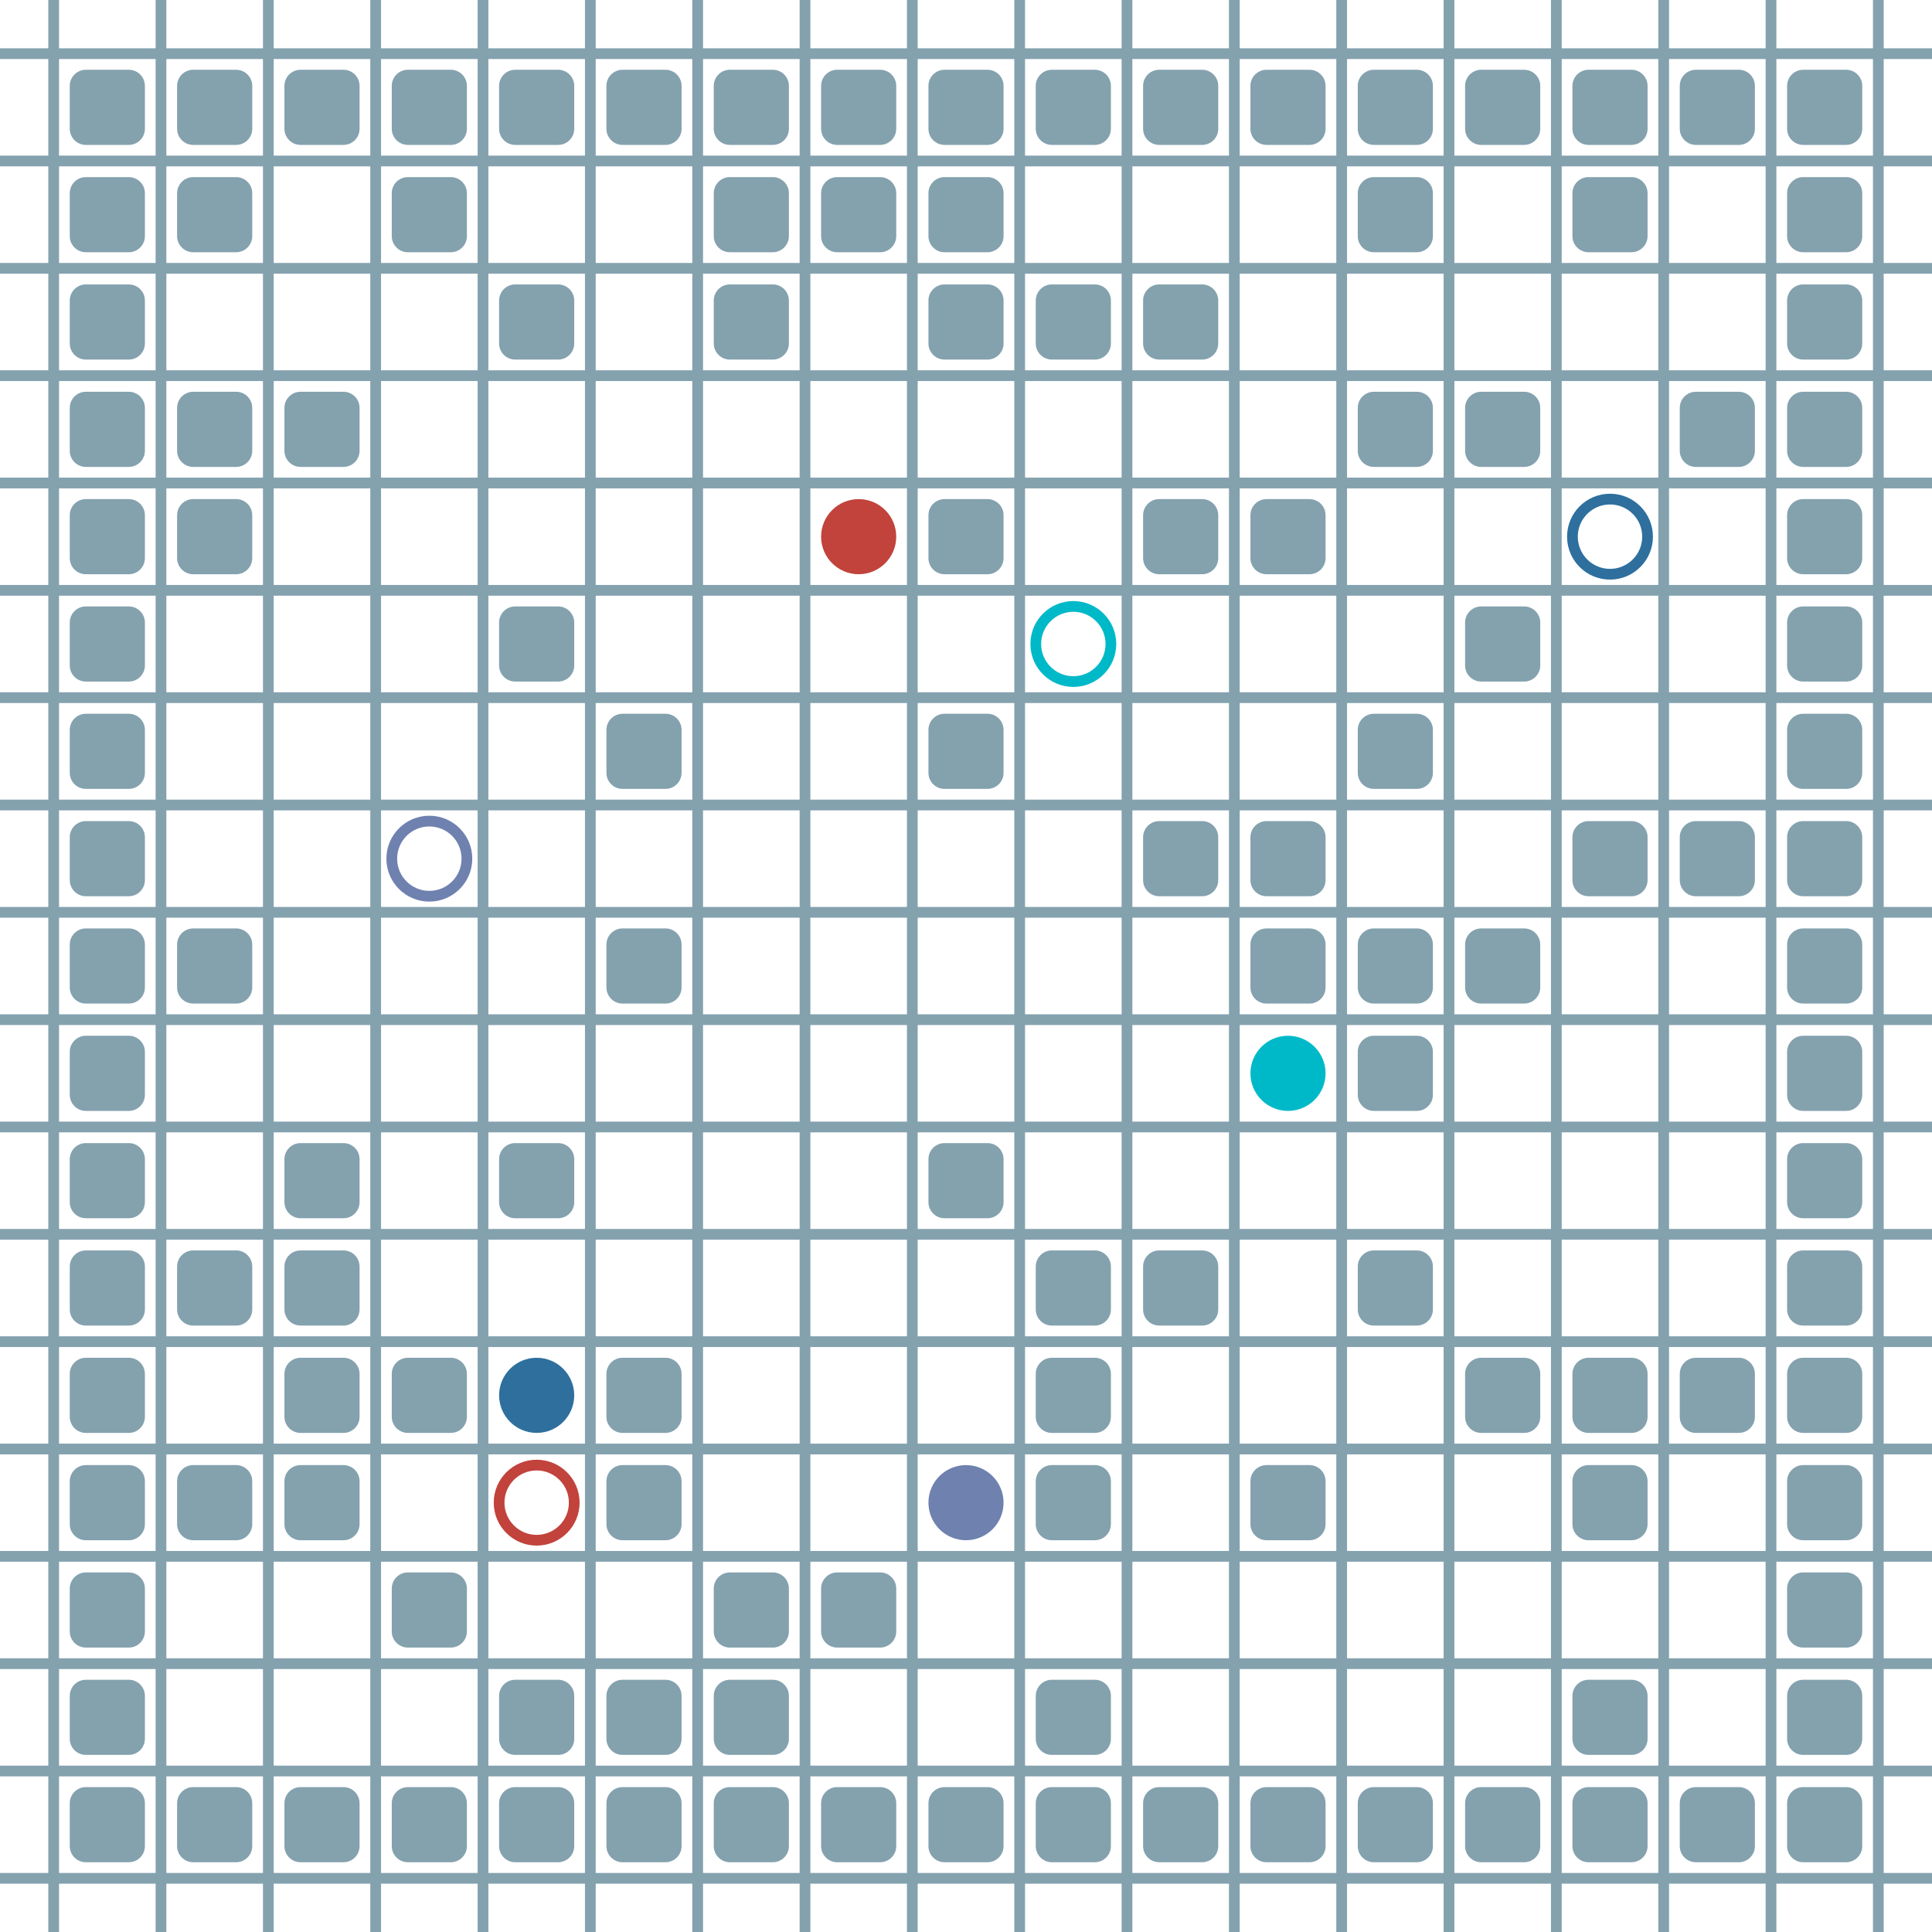
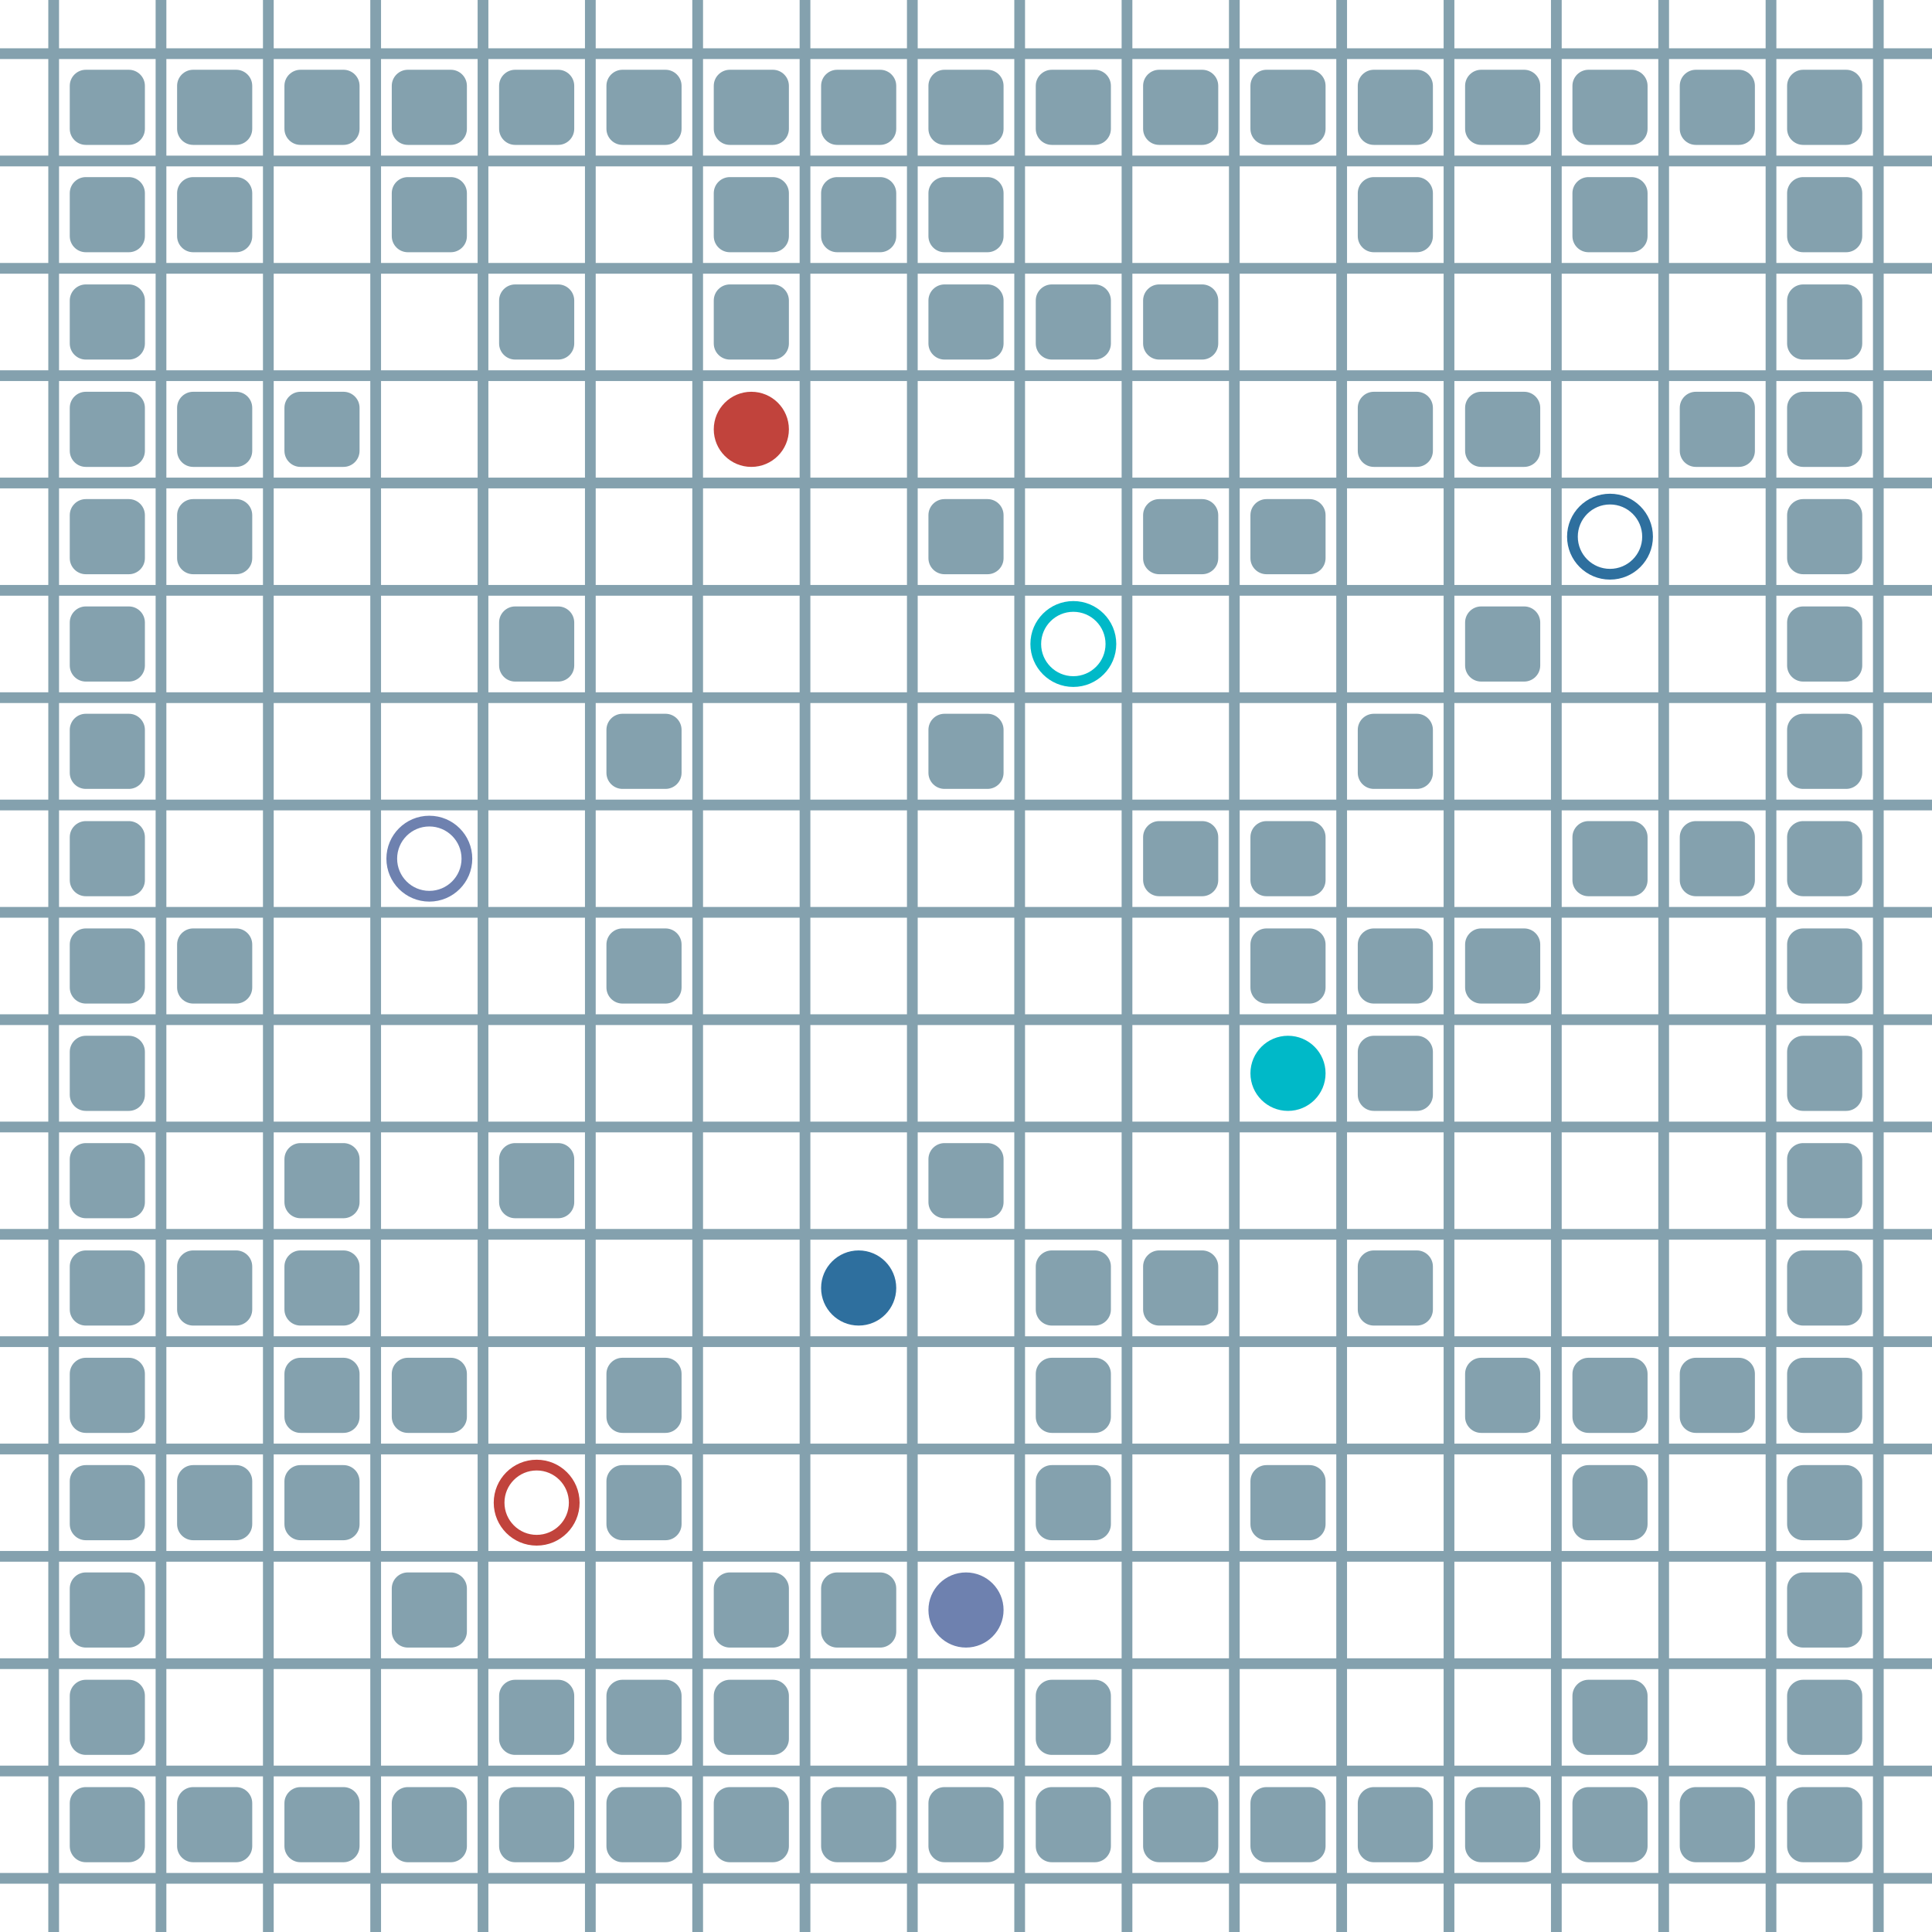
<svg xmlns="http://www.w3.org/2000/svg" width="512" height="512" viewBox="0 -1800 1800 1800">
  <defs>
    <rect id="obstacle" width="70" height="70" fill="#84A1AE" rx="15" />
    <style>
        .line {stroke: #84A1AE; stroke-width: 10;}
        .agent {r: 35;}
        .target {fill: none; stroke-width: 10; r: 35;}
        </style>
  </defs>
  <line class="line" x1="-50.0" x2="-50.0" y1="0" y2="-1800" />
  <line class="line" x1="50.0" x2="50.0" y1="0" y2="-1800" />
  <line class="line" x1="150.0" x2="150.0" y1="0" y2="-1800" />
  <line class="line" x1="250.0" x2="250.0" y1="0" y2="-1800" />
  <line class="line" x1="350.0" x2="350.0" y1="0" y2="-1800" />
  <line class="line" x1="450.0" x2="450.0" y1="0" y2="-1800" />
  <line class="line" x1="550.0" x2="550.0" y1="0" y2="-1800" />
  <line class="line" x1="650.0" x2="650.0" y1="0" y2="-1800" />
  <line class="line" x1="750.0" x2="750.0" y1="0" y2="-1800" />
  <line class="line" x1="850.0" x2="850.0" y1="0" y2="-1800" />
  <line class="line" x1="950.0" x2="950.0" y1="0" y2="-1800" />
  <line class="line" x1="1050.0" x2="1050.0" y1="0" y2="-1800" />
  <line class="line" x1="1150.0" x2="1150.0" y1="0" y2="-1800" />
  <line class="line" x1="1250.0" x2="1250.0" y1="0" y2="-1800" />
  <line class="line" x1="1350.0" x2="1350.0" y1="0" y2="-1800" />
  <line class="line" x1="1450.0" x2="1450.0" y1="0" y2="-1800" />
  <line class="line" x1="1550.0" x2="1550.0" y1="0" y2="-1800" />
  <line class="line" x1="1650.0" x2="1650.0" y1="0" y2="-1800" />
  <line class="line" x1="1750.0" x2="1750.0" y1="0" y2="-1800" />
  <line class="line" x1="0" x2="1800" y1="50.0" y2="50.0" />
  <line class="line" x1="0" x2="1800" y1="-50.0" y2="-50.0" />
  <line class="line" x1="0" x2="1800" y1="-150.0" y2="-150.0" />
  <line class="line" x1="0" x2="1800" y1="-250.0" y2="-250.0" />
  <line class="line" x1="0" x2="1800" y1="-350.0" y2="-350.0" />
  <line class="line" x1="0" x2="1800" y1="-450.0" y2="-450.0" />
  <line class="line" x1="0" x2="1800" y1="-550.0" y2="-550.0" />
  <line class="line" x1="0" x2="1800" y1="-650.0" y2="-650.0" />
  <line class="line" x1="0" x2="1800" y1="-750.0" y2="-750.0" />
  <line class="line" x1="0" x2="1800" y1="-850.0" y2="-850.0" />
  <line class="line" x1="0" x2="1800" y1="-950.0" y2="-950.0" />
  <line class="line" x1="0" x2="1800" y1="-1050.0" y2="-1050.0" />
  <line class="line" x1="0" x2="1800" y1="-1150.0" y2="-1150.0" />
  <line class="line" x1="0" x2="1800" y1="-1250.0" y2="-1250.0" />
  <line class="line" x1="0" x2="1800" y1="-1350.0" y2="-1350.0" />
  <line class="line" x1="0" x2="1800" y1="-1450.0" y2="-1450.0" />
  <line class="line" x1="0" x2="1800" y1="-1550.0" y2="-1550.0" />
  <line class="line" x1="0" x2="1800" y1="-1650.0" y2="-1650.0" />
  <line class="line" x1="0" x2="1800" y1="-1750.0" y2="-1750.0" />
  <use href="#obstacle" x="65" y="-135" />
  <use href="#obstacle" x="65" y="-235" />
  <use href="#obstacle" x="65" y="-335" />
  <use href="#obstacle" x="65" y="-435" />
  <use href="#obstacle" x="65" y="-535" />
  <use href="#obstacle" x="65" y="-635" />
  <use href="#obstacle" x="65" y="-735" />
  <use href="#obstacle" x="65" y="-835" />
  <use href="#obstacle" x="65" y="-935" />
  <use href="#obstacle" x="65" y="-1035" />
  <use href="#obstacle" x="65" y="-1135" />
  <use href="#obstacle" x="65" y="-1235" />
  <use href="#obstacle" x="65" y="-1335" />
  <use href="#obstacle" x="65" y="-1435" />
  <use href="#obstacle" x="65" y="-1535" />
  <use href="#obstacle" x="65" y="-1635" />
  <use href="#obstacle" x="65" y="-1735" />
  <use href="#obstacle" x="165" y="-135" />
  <use href="#obstacle" x="165" y="-435" />
  <use href="#obstacle" x="165" y="-635" />
  <use href="#obstacle" x="165" y="-935" />
  <use href="#obstacle" x="165" y="-1335" />
  <use href="#obstacle" x="165" y="-1435" />
  <use href="#obstacle" x="165" y="-1635" />
  <use href="#obstacle" x="165" y="-1735" />
  <use href="#obstacle" x="265" y="-135" />
  <use href="#obstacle" x="265" y="-435" />
  <use href="#obstacle" x="265" y="-535" />
  <use href="#obstacle" x="265" y="-635" />
  <use href="#obstacle" x="265" y="-735" />
  <use href="#obstacle" x="265" y="-1435" />
  <use href="#obstacle" x="265" y="-1735" />
  <use href="#obstacle" x="365" y="-135" />
  <use href="#obstacle" x="365" y="-335" />
  <use href="#obstacle" x="365" y="-535" />
  <use href="#obstacle" x="365" y="-1635" />
  <use href="#obstacle" x="365" y="-1735" />
  <use href="#obstacle" x="465" y="-135" />
  <use href="#obstacle" x="465" y="-235" />
  <use href="#obstacle" x="465" y="-735" />
  <use href="#obstacle" x="465" y="-1235" />
  <use href="#obstacle" x="465" y="-1535" />
  <use href="#obstacle" x="465" y="-1735" />
  <use href="#obstacle" x="565" y="-135" />
  <use href="#obstacle" x="565" y="-235" />
  <use href="#obstacle" x="565" y="-435" />
  <use href="#obstacle" x="565" y="-535" />
  <use href="#obstacle" x="565" y="-935" />
  <use href="#obstacle" x="565" y="-1135" />
  <use href="#obstacle" x="565" y="-1735" />
  <use href="#obstacle" x="665" y="-135" />
  <use href="#obstacle" x="665" y="-235" />
  <use href="#obstacle" x="665" y="-335" />
  <use href="#obstacle" x="665" y="-1535" />
  <use href="#obstacle" x="665" y="-1635" />
  <use href="#obstacle" x="665" y="-1735" />
  <use href="#obstacle" x="765" y="-135" />
  <use href="#obstacle" x="765" y="-335" />
  <use href="#obstacle" x="765" y="-1635" />
  <use href="#obstacle" x="765" y="-1735" />
  <use href="#obstacle" x="865" y="-135" />
  <use href="#obstacle" x="865" y="-735" />
  <use href="#obstacle" x="865" y="-1135" />
  <use href="#obstacle" x="865" y="-1335" />
  <use href="#obstacle" x="865" y="-1535" />
  <use href="#obstacle" x="865" y="-1635" />
  <use href="#obstacle" x="865" y="-1735" />
  <use href="#obstacle" x="965" y="-135" />
  <use href="#obstacle" x="965" y="-235" />
  <use href="#obstacle" x="965" y="-435" />
  <use href="#obstacle" x="965" y="-535" />
  <use href="#obstacle" x="965" y="-635" />
  <use href="#obstacle" x="965" y="-1535" />
  <use href="#obstacle" x="965" y="-1735" />
  <use href="#obstacle" x="1065" y="-135" />
  <use href="#obstacle" x="1065" y="-635" />
  <use href="#obstacle" x="1065" y="-1035" />
  <use href="#obstacle" x="1065" y="-1335" />
  <use href="#obstacle" x="1065" y="-1535" />
  <use href="#obstacle" x="1065" y="-1735" />
  <use href="#obstacle" x="1165" y="-135" />
  <use href="#obstacle" x="1165" y="-435" />
  <use href="#obstacle" x="1165" y="-935" />
  <use href="#obstacle" x="1165" y="-1035" />
  <use href="#obstacle" x="1165" y="-1335" />
  <use href="#obstacle" x="1165" y="-1735" />
  <use href="#obstacle" x="1265" y="-135" />
  <use href="#obstacle" x="1265" y="-635" />
  <use href="#obstacle" x="1265" y="-835" />
  <use href="#obstacle" x="1265" y="-935" />
  <use href="#obstacle" x="1265" y="-1135" />
  <use href="#obstacle" x="1265" y="-1435" />
  <use href="#obstacle" x="1265" y="-1635" />
  <use href="#obstacle" x="1265" y="-1735" />
  <use href="#obstacle" x="1365" y="-135" />
  <use href="#obstacle" x="1365" y="-535" />
  <use href="#obstacle" x="1365" y="-935" />
  <use href="#obstacle" x="1365" y="-1235" />
  <use href="#obstacle" x="1365" y="-1435" />
  <use href="#obstacle" x="1365" y="-1735" />
  <use href="#obstacle" x="1465" y="-135" />
  <use href="#obstacle" x="1465" y="-235" />
  <use href="#obstacle" x="1465" y="-435" />
  <use href="#obstacle" x="1465" y="-535" />
  <use href="#obstacle" x="1465" y="-1035" />
  <use href="#obstacle" x="1465" y="-1635" />
  <use href="#obstacle" x="1465" y="-1735" />
  <use href="#obstacle" x="1565" y="-135" />
  <use href="#obstacle" x="1565" y="-535" />
  <use href="#obstacle" x="1565" y="-1035" />
  <use href="#obstacle" x="1565" y="-1435" />
  <use href="#obstacle" x="1565" y="-1735" />
  <use href="#obstacle" x="1665" y="-135" />
  <use href="#obstacle" x="1665" y="-235" />
  <use href="#obstacle" x="1665" y="-335" />
  <use href="#obstacle" x="1665" y="-435" />
  <use href="#obstacle" x="1665" y="-535" />
  <use href="#obstacle" x="1665" y="-635" />
  <use href="#obstacle" x="1665" y="-735" />
  <use href="#obstacle" x="1665" y="-835" />
  <use href="#obstacle" x="1665" y="-935" />
  <use href="#obstacle" x="1665" y="-1035" />
  <use href="#obstacle" x="1665" y="-1135" />
  <use href="#obstacle" x="1665" y="-1235" />
  <use href="#obstacle" x="1665" y="-1335" />
  <use href="#obstacle" x="1665" y="-1435" />
  <use href="#obstacle" x="1665" y="-1535" />
  <use href="#obstacle" x="1665" y="-1635" />
  <use href="#obstacle" x="1665" y="-1735" />
-   <circle class="agent" cx="800" cy="-1300" fill="#c1433c" r="35" />
-   <circle class="agent" cx="500" cy="-500" fill="#2e6f9e" r="35" />
-   <circle class="agent" cx="900" cy="-400" fill="#6e81af" r="35" />
+   <circle class="agent" cx="700" cy="-1400" fill="#c1433c" r="35" />
+   <circle class="agent" cx="800" cy="-600" fill="#2e6f9e" r="35" />
+   <circle class="agent" cx="900" cy="-300" fill="#6e81af" r="35" />
  <circle class="agent" cx="1200" cy="-800" fill="#00b9c8" r="35" />
  <circle class="target" cx="500" cy="-400" r="35" stroke="#c1433c" />
  <circle class="target" cx="1500" cy="-1300" r="35" stroke="#2e6f9e" />
  <circle class="target" cx="400" cy="-1000" r="35" stroke="#6e81af" />
  <circle class="target" cx="1000" cy="-1200" r="35" stroke="#00b9c8" />
</svg>
